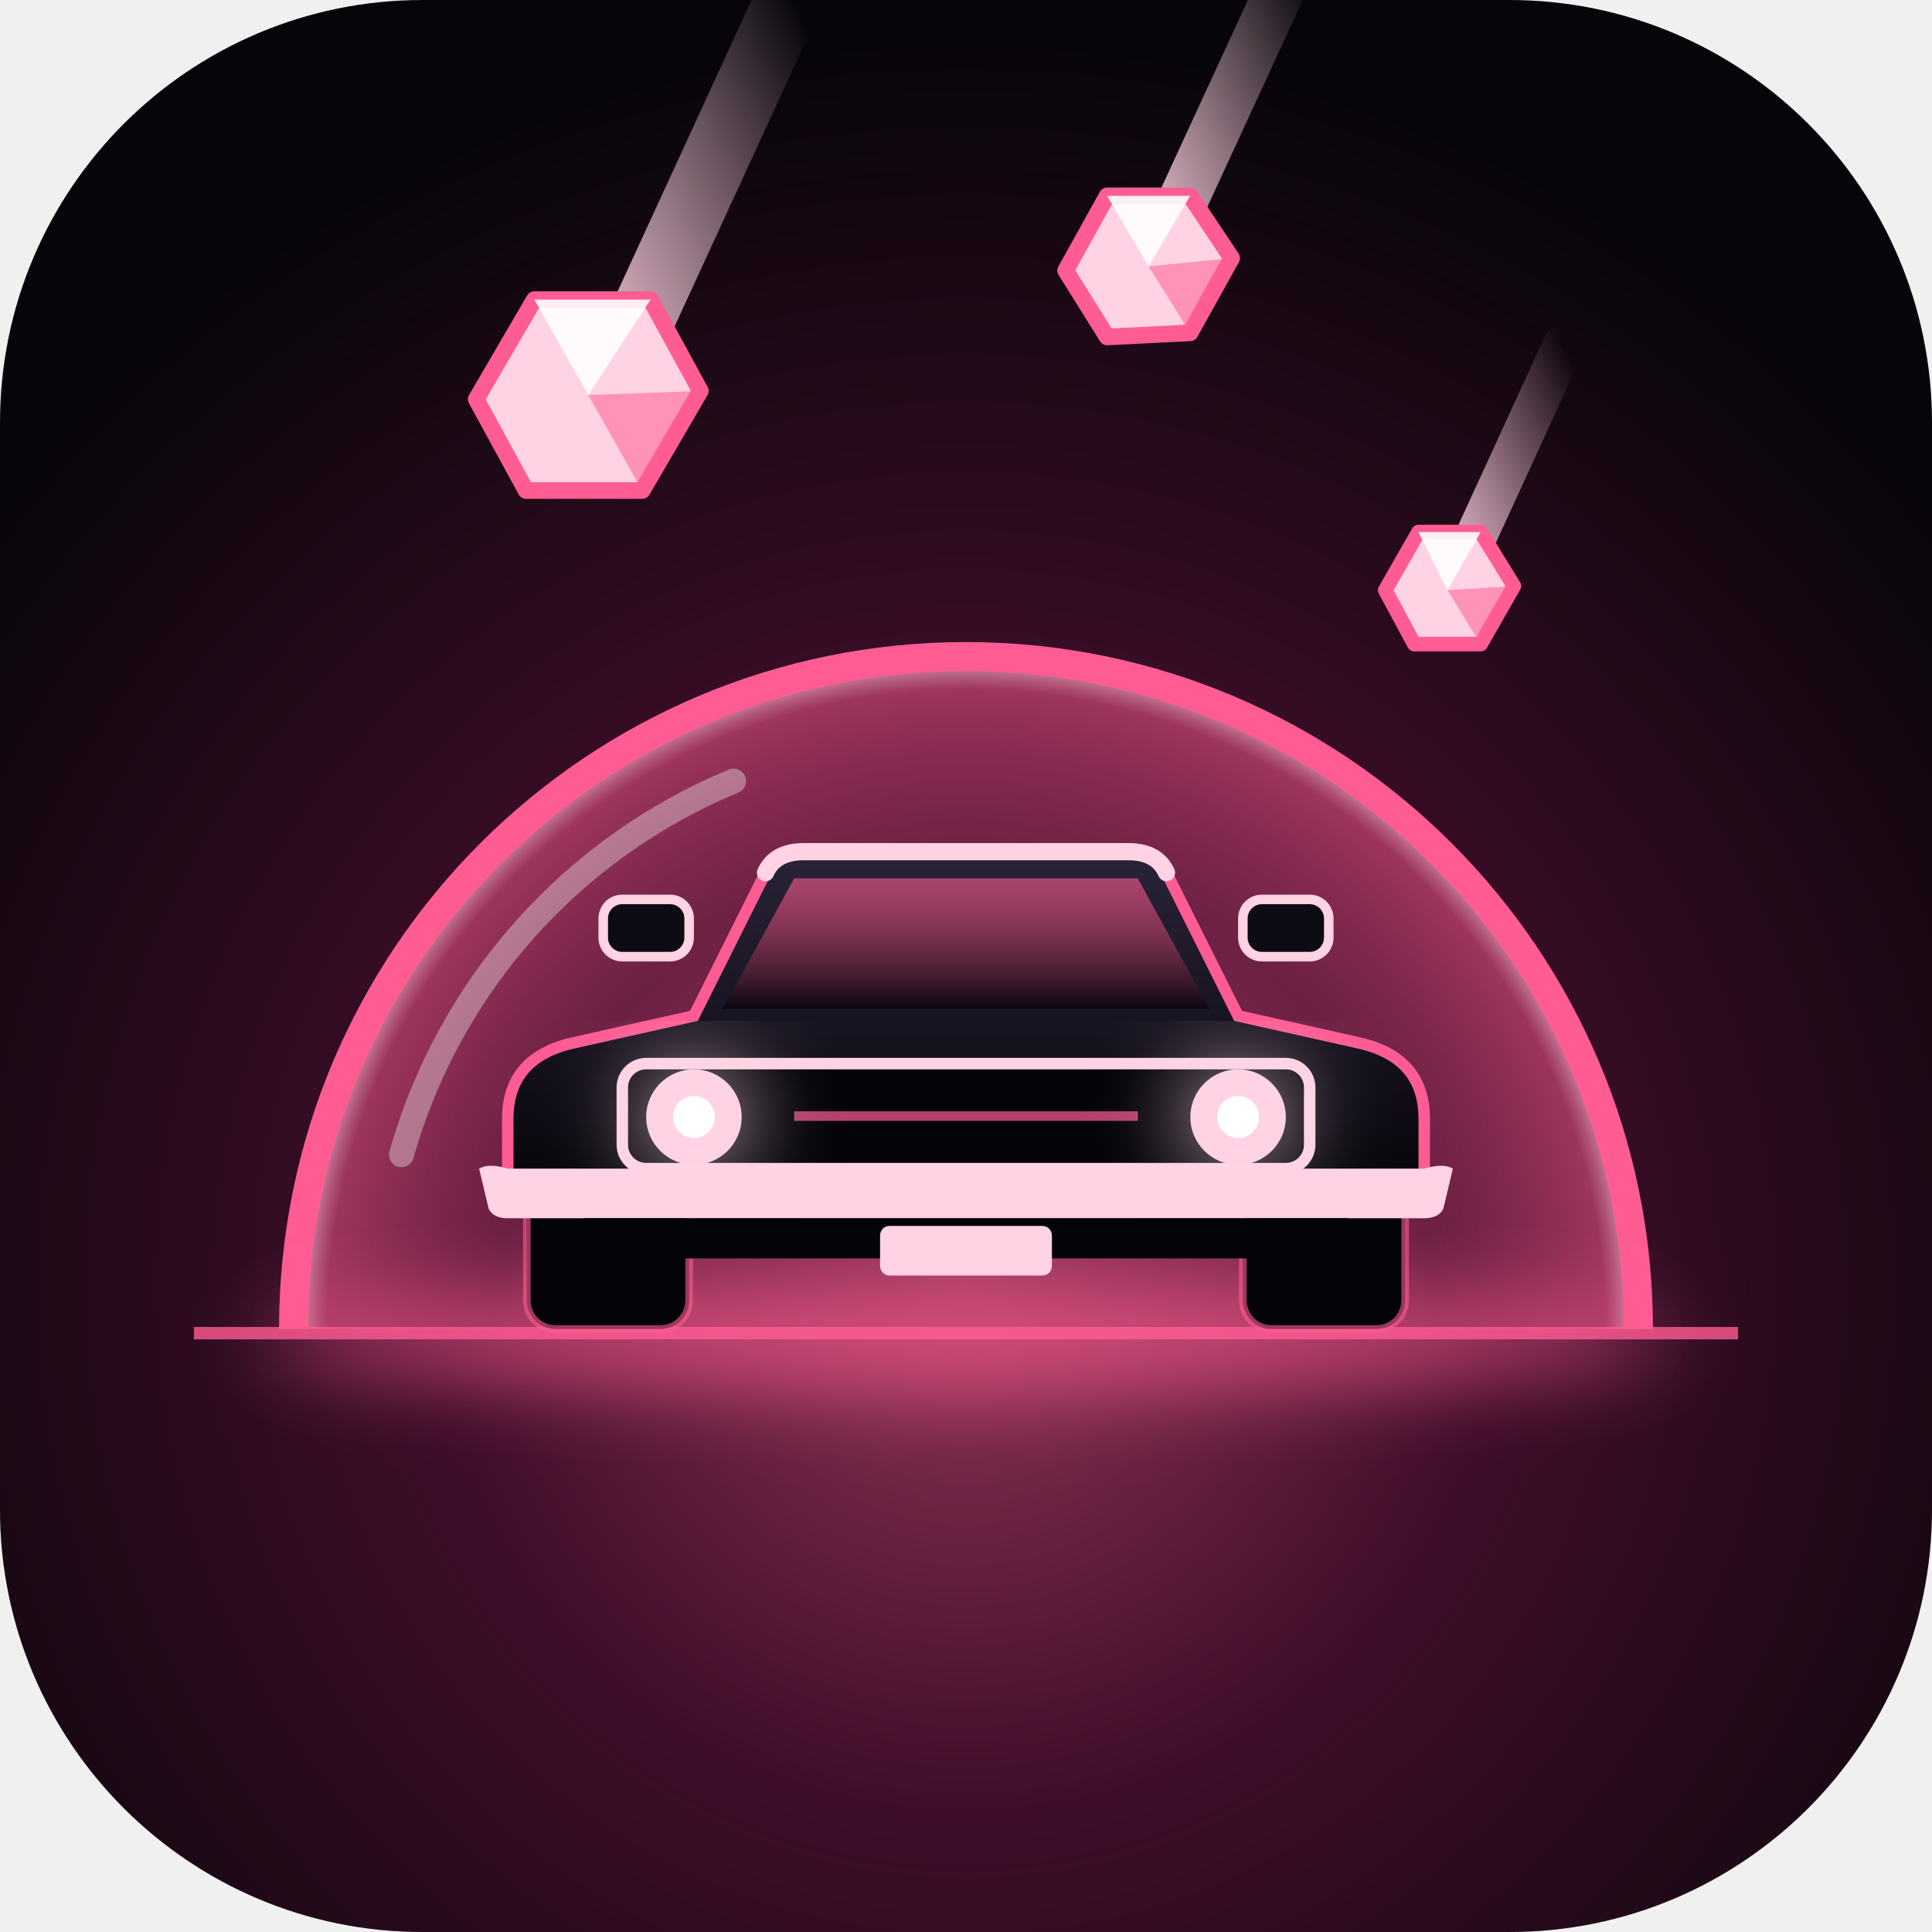
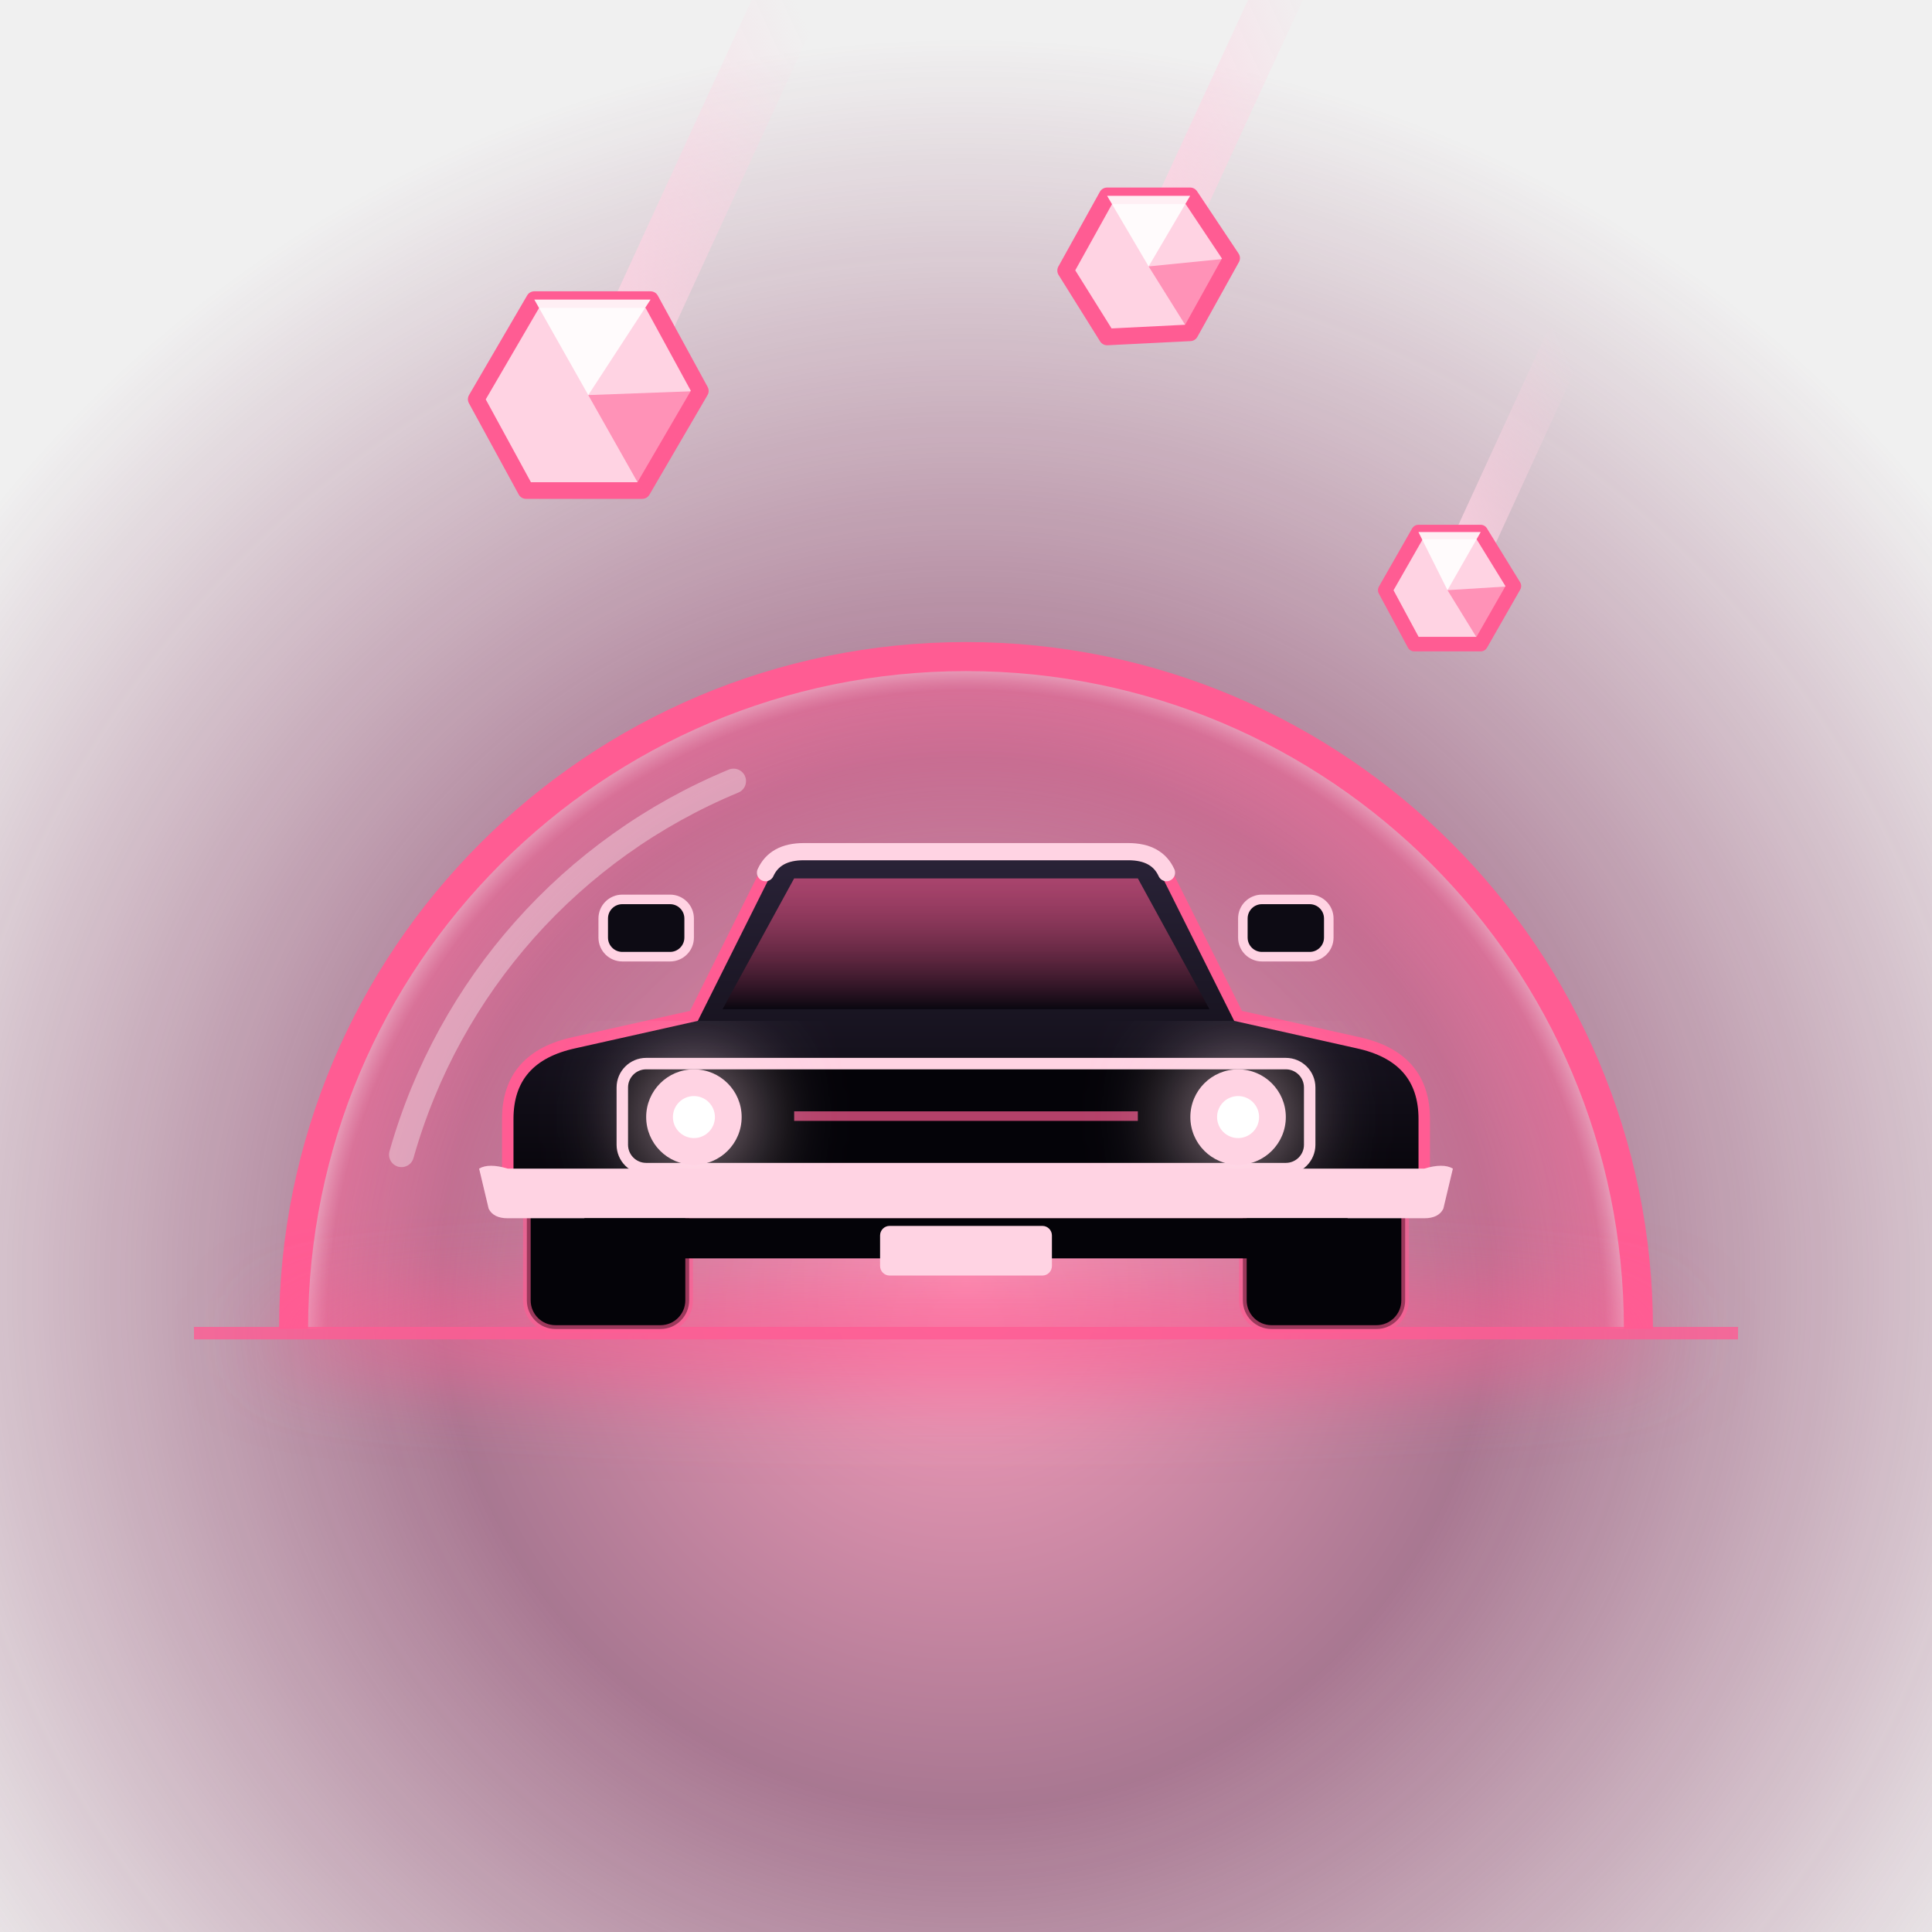
<svg xmlns="http://www.w3.org/2000/svg" viewBox="0 0 512 512">
  <defs>
    <radialGradient id="bg" cx="256" cy="340" r="330" gradientUnits="userSpaceOnUse">
      <stop offset="0" stop-color="#FF5C93" stop-opacity=".55" />
      <stop offset=".42" stop-color="#6E1544" stop-opacity=".55" />
      <stop offset="1" stop-color="#6E1544" stop-opacity="0" />
    </radialGradient>
    <radialGradient id="dome" cx="256" cy="372" r="162" gradientUnits="userSpaceOnUse">
      <stop offset="0" stop-color="#FF5C93" stop-opacity=".08" />
      <stop offset=".7" stop-color="#FF5C93" stop-opacity=".18" />
      <stop offset=".95" stop-color="#FF5C93" stop-opacity=".5" />
      <stop offset="1" stop-color="#FFD3E3" stop-opacity=".8" />
    </radialGradient>
    <linearGradient id="body" x1="0" y1="0" x2="0" y2="1">
      <stop offset="0" stop-color="#2A2338" />
      <stop offset="1" stop-color="#08060C" />
    </linearGradient>
    <linearGradient id="glass" x1="0" y1="0" x2="0" y2="1">
      <stop offset="0" stop-color="#FF5C93" stop-opacity=".6" />
      <stop offset="1" stop-color="#0A0710" />
    </linearGradient>
    <linearGradient id="trail" x1="0" y1="1" x2="1" y2="0">
      <stop offset="0" stop-color="#FFD3E3" stop-opacity=".95" />
      <stop offset="1" stop-color="#FFD3E3" stop-opacity="0" />
    </linearGradient>
    <filter id="glow" x="-50%" y="-50%" width="200%" height="200%">
      <feGaussianBlur stdDeviation="5" result="b" />
      <feMerge>
        <feMergeNode in="b" />
        <feMergeNode in="SourceGraphic" />
      </feMerge>
    </filter>
    <filter id="soft" x="-30%" y="-200%" width="160%" height="500%">
      <feGaussianBlur stdDeviation="10" />
    </filter>
-     <clipPath id="tile">
-       <rect width="512" height="512" rx="112" />
-     </clipPath>
  </defs>
-   <g clip-path="url(#tile)">
-     <rect width="512" height="512" fill="#07050A" />
-     <rect width="512" height="512" fill="url(#bg)" />
-     <g transform="translate(256 240) scale(1.1) translate(-256 -270)">
-       <path d="M94 372 A162 162 0 0 1 418 372 Z" fill="url(#dome)" />
-       <path d="M94 372 A162 162 0 0 1 418 372" fill="none" stroke="#FF5C93" stroke-width="7" />
-       <path d="M120 330 A138 138 0 0 1 200 240" fill="none" stroke="#fff" stroke-opacity=".35" stroke-width="6" stroke-linecap="round" />
-       <ellipse cx="256" cy="374" rx="170" ry="12" fill="#FF5C93" opacity=".7" filter="url(#soft)" />
-       <line x1="70" y1="373" x2="442" y2="373" stroke="#FF5C93" stroke-opacity=".8" stroke-width="3" />
-       <g transform="translate(256 372) scale(2.3) translate(-100 -150)">
-         <rect x="54" y="128" width="17" height="22" rx="3" fill="#040308" stroke="#FF5C93" stroke-opacity=".6" stroke-width=".8" />
-         <rect x="129" y="128" width="17" height="22" rx="3" fill="#040308" stroke="#FF5C93" stroke-opacity=".6" stroke-width=".8" />
-         <rect x="62" y="105" width="9" height="6" rx="2" fill="#0D0B14" stroke="#FFD3E3" stroke-width="1" />
-         <rect x="129" y="105" width="9" height="6" rx="2" fill="#0D0B14" stroke="#FFD3E3" stroke-width="1" />
-         <path d="M52 128 Q52 121.5 59 120 L71.5 117.2 L79 102.2 Q80 100 83 100 L117 100 Q120 100 121 102.2 L128.5 117.2 L141 120 Q148 121.5 148 128 L148 134 L52 134 Z" fill="url(#body)" stroke="#FF5C93" stroke-width="1.2" />
-         <path d="M82 102.8 L118 102.8 L125.5 116.5 L74.5 116.5 Z" fill="url(#glass)" />
-         <path d="M79 102.2 Q80 100 83 100 L117 100 Q120 100 121 102.2" fill="none" stroke="#FFD3E3" stroke-width="1.8" stroke-linecap="round" />
-         <rect x="64" y="122.2" width="72" height="11" rx="2.5" fill="#040308" stroke="#FFD3E3" stroke-width="1.2" />
-         <path d="M82 127.7 L118 127.7" stroke="#FF5C93" stroke-opacity=".7" stroke-width="1" />
-         <g filter="url(#glow)">
-           <circle cx="71.5" cy="127.8" r="5" fill="#FFD3E3" />
-           <circle cx="128.5" cy="127.8" r="5" fill="#FFD3E3" />
-           <circle cx="71.5" cy="127.8" r="2.2" fill="#fff" />
-           <circle cx="128.5" cy="127.8" r="2.2" fill="#fff" />
-         </g>
-         <path d="M49 133.2 Q50 132.6 52 133.2 L148 133.2 Q150 132.6 151 133.2 L150 137.4 Q149.5 138.4 148 138.4 L52 138.4 Q50.5 138.4 50 137.4 Z" fill="#FFD3E3" />
-         <path d="M60 138.4 L140 138.4 L135 142.6 L65 142.6 Z" fill="#040308" />
-         <rect x="91" y="139.2" width="18" height="5.2" rx="1" fill="#FFD3E3" />
+   <rect width="512" height="512" fill="url(#bg)" />
+   <g transform="translate(256 240) scale(1.1) translate(-256 -270)">
+     <path d="M94 372 A162 162 0 0 1 418 372 Z" fill="url(#dome)" />
+     <path d="M94 372 A162 162 0 0 1 418 372" fill="none" stroke="#FF5C93" stroke-width="7" />
+     <path d="M120 330 A138 138 0 0 1 200 240" fill="none" stroke="#fff" stroke-opacity=".35" stroke-width="6" stroke-linecap="round" />
+     <ellipse cx="256" cy="374" rx="170" ry="12" fill="#FF5C93" opacity=".7" filter="url(#soft)" />
+     <line x1="70" y1="373" x2="442" y2="373" stroke="#FF5C93" stroke-opacity=".8" stroke-width="3" />
+     <g transform="translate(256 372) scale(2.3) translate(-100 -150)">
+       <rect x="54" y="128" width="17" height="22" rx="3" fill="#040308" stroke="#FF5C93" stroke-opacity=".6" stroke-width=".8" />
+       <rect x="129" y="128" width="17" height="22" rx="3" fill="#040308" stroke="#FF5C93" stroke-opacity=".6" stroke-width=".8" />
+       <rect x="62" y="105" width="9" height="6" rx="2" fill="#0D0B14" stroke="#FFD3E3" stroke-width="1" />
+       <rect x="129" y="105" width="9" height="6" rx="2" fill="#0D0B14" stroke="#FFD3E3" stroke-width="1" />
+       <path d="M52 128 Q52 121.5 59 120 L71.5 117.2 L79 102.2 Q80 100 83 100 L117 100 Q120 100 121 102.2 L128.5 117.2 L141 120 Q148 121.5 148 128 L148 134 L52 134 Z" fill="url(#body)" stroke="#FF5C93" stroke-width="1.2" />
+       <path d="M82 102.8 L118 102.8 L125.5 116.5 L74.5 116.5 Z" fill="url(#glass)" />
+       <path d="M79 102.2 Q80 100 83 100 L117 100 Q120 100 121 102.2" fill="none" stroke="#FFD3E3" stroke-width="1.8" stroke-linecap="round" />
+       <rect x="64" y="122.2" width="72" height="11" rx="2.5" fill="#040308" stroke="#FFD3E3" stroke-width="1.2" />
+       <path d="M82 127.7 L118 127.7" stroke="#FF5C93" stroke-opacity=".7" stroke-width="1" />
+       <g filter="url(#glow)">
+         <circle cx="71.5" cy="127.8" r="5" fill="#FFD3E3" />
+         <circle cx="128.5" cy="127.8" r="5" fill="#FFD3E3" />
+         <circle cx="71.5" cy="127.8" r="2.2" fill="#fff" />
+         <circle cx="128.5" cy="127.8" r="2.2" fill="#fff" />
      </g>
-       <g>
-         <line x1="168" y1="150" x2="214" y2="50" stroke="url(#trail)" stroke-width="16" stroke-linecap="round" />
-         <polygon points="192,146 178,170 150,170 138,148 152,124 180,124" fill="#FFD3E3" stroke="#FF5C93" stroke-width="4" stroke-linejoin="round" />
-         <polygon points="165,147 152,124 180,124" fill="#fff" opacity=".9" />
-         <polygon points="165,147 178,170 192,146" fill="#FF5C93" opacity=".55" />
-       </g>
-       <g>
-         <line x1="300" y1="118" x2="336" y2="40" stroke="url(#trail)" stroke-width="12" stroke-linecap="round" />
-         <polygon points="320,114 310,132 290,133 280,117 290,99 310,99" fill="#FFD3E3" stroke="#FF5C93" stroke-width="4" stroke-linejoin="round" />
-         <polygon points="300,116 290,99 310,99" fill="#fff" opacity=".9" />
-         <polygon points="300,116 310,132 320,114" fill="#FF5C93" opacity=".55" />
-       </g>
-       <g>
-         <line x1="372" y1="196" x2="400" y2="135" stroke="url(#trail)" stroke-width="10" stroke-linecap="round" />
-         <polygon points="388,193 380,207 364,207 357,194 365,180 380,180" fill="#FFD3E3" stroke="#FF5C93" stroke-width="3.5" stroke-linejoin="round" />
-         <polygon points="372,194 365,180 380,180" fill="#fff" opacity=".9" />
-         <polygon points="372,194 380,207 388,193" fill="#FF5C93" opacity=".55" />
-       </g>
+       <path d="M49 133.2 Q50 132.6 52 133.2 L148 133.2 Q150 132.6 151 133.2 L150 137.4 Q149.5 138.4 148 138.4 L52 138.4 Q50.5 138.4 50 137.4 Z" fill="#FFD3E3" />
+       <path d="M60 138.4 L140 138.4 L135 142.6 L65 142.6 Z" fill="#040308" />
+       <rect x="91" y="139.2" width="18" height="5.2" rx="1" fill="#FFD3E3" />
+     </g>
+     <g>
+       <line x1="168" y1="150" x2="214" y2="50" stroke="url(#trail)" stroke-width="16" stroke-linecap="round" />
+       <polygon points="192,146 178,170 150,170 138,148 152,124 180,124" fill="#FFD3E3" stroke="#FF5C93" stroke-width="4" stroke-linejoin="round" />
+       <polygon points="165,147 152,124 180,124" fill="#fff" opacity=".9" />
+       <polygon points="165,147 178,170 192,146" fill="#FF5C93" opacity=".55" />
+     </g>
+     <g>
+       <line x1="300" y1="118" x2="336" y2="40" stroke="url(#trail)" stroke-width="12" stroke-linecap="round" />
+       <polygon points="320,114 310,132 290,133 280,117 290,99 310,99" fill="#FFD3E3" stroke="#FF5C93" stroke-width="4" stroke-linejoin="round" />
+       <polygon points="300,116 290,99 310,99" fill="#fff" opacity=".9" />
+       <polygon points="300,116 310,132 320,114" fill="#FF5C93" opacity=".55" />
+     </g>
+     <g>
+       <line x1="372" y1="196" x2="400" y2="135" stroke="url(#trail)" stroke-width="10" stroke-linecap="round" />
+       <polygon points="388,193 380,207 364,207 357,194 365,180 380,180" fill="#FFD3E3" stroke="#FF5C93" stroke-width="3.5" stroke-linejoin="round" />
+       <polygon points="372,194 365,180 380,180" fill="#fff" opacity=".9" />
+       <polygon points="372,194 380,207 388,193" fill="#FF5C93" opacity=".55" />
    </g>
  </g>
</svg>
